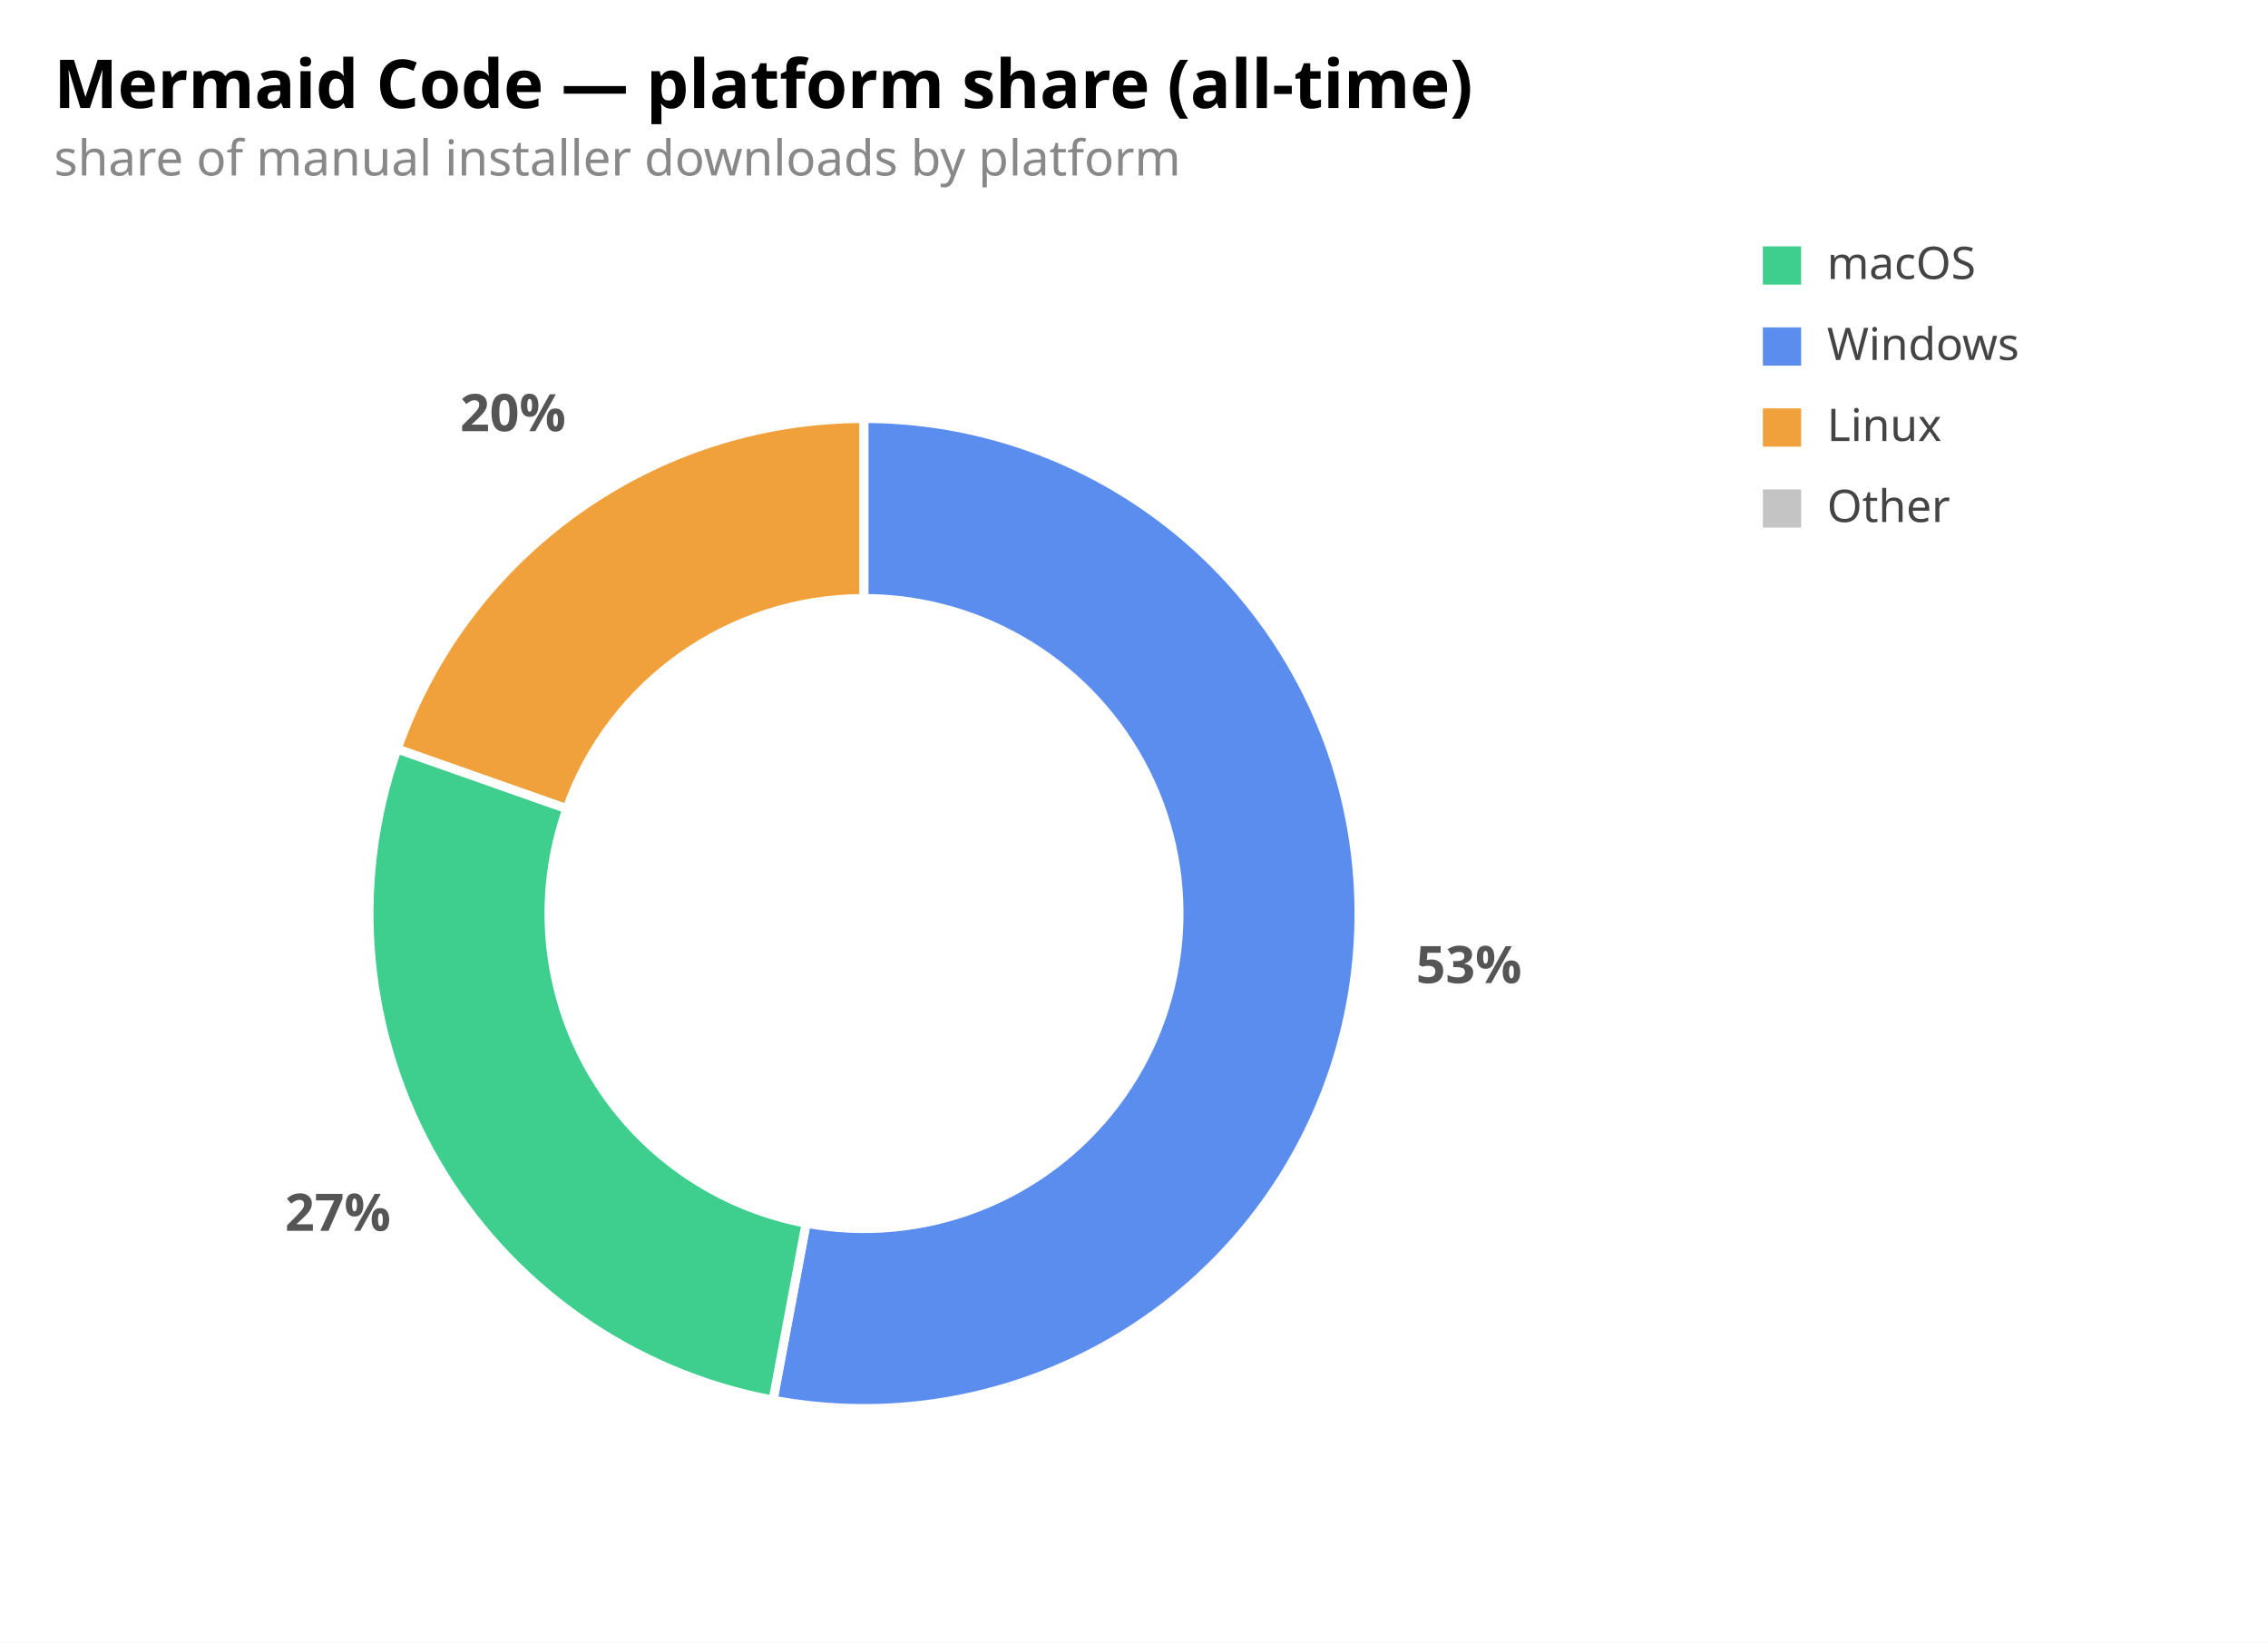
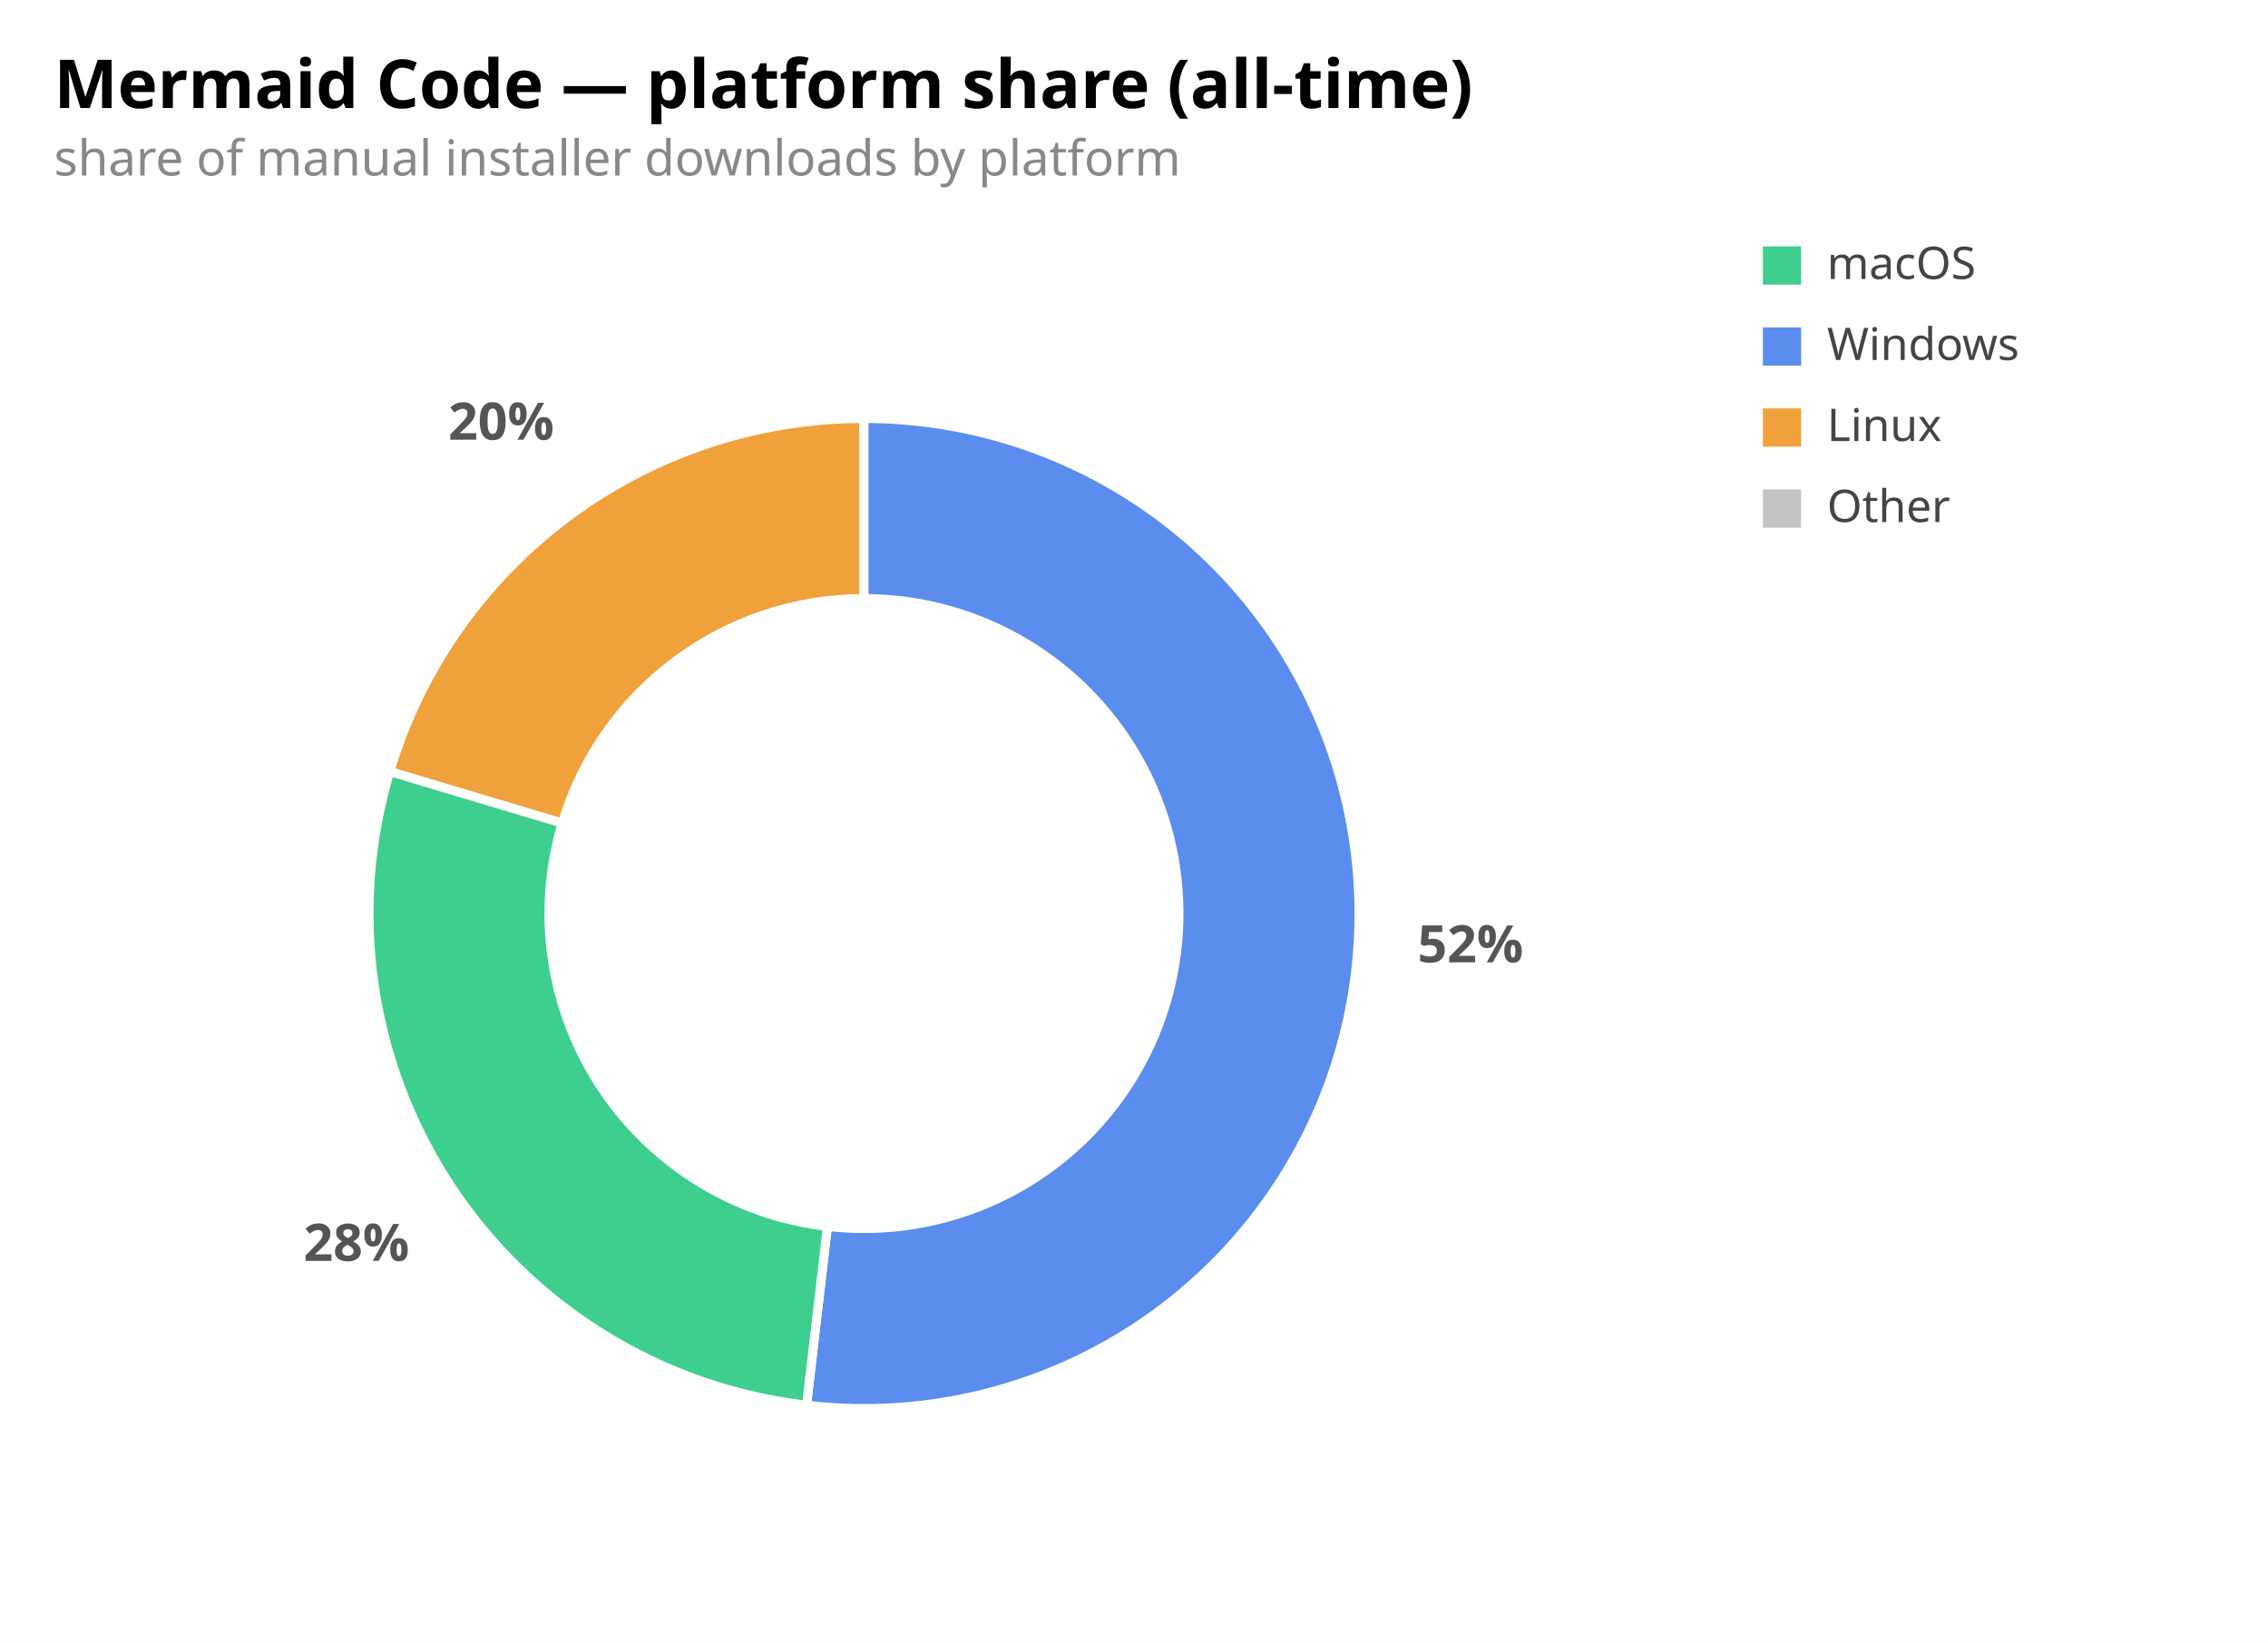
<svg xmlns="http://www.w3.org/2000/svg" version="1.1" class="marks" width="504" height="365" viewBox="0 0 504 365">
  <rect width="504" height="365" fill="white" />
  <g fill="none" stroke-miterlimit="4" transform="translate(12,53)">
    <g class="mark-group role-frame root" role="graphics-object" aria-roledescription="group mark container">
      <g transform="translate(0,0)">
        <path class="background" aria-hidden="true" d="M0,0h360v300h-360Z" />
        <g>
          <g class="mark-arc role-mark layer_0_marks" role="graphics-object" aria-roledescription="arc mark container">
-             <path aria-label="downloads: 20; platform: Linux" role="graphics-symbol" aria-roledescription="arc mark" transform="translate(180,150)" d="M0,-110A110,110,0,0,0,-103.747,-36.559L-66.021,-23.265A70,70,0,0,1,0,-70Z" fill="#f0a13b" stroke="white" stroke-width="2" />
-             <path aria-label="downloads: 54; platform: Windows" role="graphics-symbol" aria-roledescription="arc mark" transform="translate(180,150)" d="M-20.212,108.127A110,110,0,1,0,0,-110L0,-70A70,70,0,1,1,-12.862,68.808Z" fill="#5b8def" stroke="white" stroke-width="2" />
-             <path aria-label="downloads: 28; platform: macOS" role="graphics-symbol" aria-roledescription="arc mark" transform="translate(180,150)" d="M-103.747,-36.559A110,110,0,0,0,-20.212,108.127L-12.862,68.808A70,70,0,0,1,-66.021,-23.265Z" fill="#3ecf8e" stroke="white" stroke-width="2" />
+             <path aria-label="downloads: 22; platform: Linux" role="graphics-symbol" aria-roledescription="arc mark" transform="translate(180,150)" d="M0,-110A110,110,0,0,0,-105.379,-31.548L-67.059,-20.076A70,70,0,0,1,0,-70Z" fill="#f0a13b" stroke="white" stroke-width="2" />
+             <path aria-label="downloads: 56; platform: Windows" role="graphics-symbol" aria-roledescription="arc mark" transform="translate(180,150)" d="M-12.77,109.256A110,110,0,1,0,0,-110L0,-70A70,70,0,1,1,-8.127,69.527Z" fill="#5b8def" stroke="white" stroke-width="2" />
+             <path aria-label="downloads: 30; platform: macOS" role="graphics-symbol" aria-roledescription="arc mark" transform="translate(180,150)" d="M-105.379,-31.548A110,110,0,0,0,-12.77,109.256L-8.127,69.527A70,70,0,0,1,-67.059,-20.076Z" fill="#3ecf8e" stroke="white" stroke-width="2" />
          </g>
          <g class="mark-text role-mark layer_1_marks" role="graphics-object" aria-roledescription="text mark container">
-             <text aria-label="downloads: 20; platform: Linux; frac: 20%" role="graphics-symbol" aria-roledescription="text mark" text-anchor="middle" transform="translate(102.0005,42.81342)" font-family="sans-serif" font-size="11.5px" font-weight="600" fill="#555" opacity="1">20%</text>
-             <text aria-label="downloads: 54; platform: Windows; frac: 53%" role="graphics-symbol" aria-roledescription="text mark" text-anchor="middle" transform="translate(314.4241,165.4562)" font-family="sans-serif" font-size="11.5px" font-weight="600" fill="#555" opacity="1">53%</text>
-             <text aria-label="downloads: 28; platform: macOS; frac: 27%" role="graphics-symbol" aria-roledescription="text mark" text-anchor="middle" transform="translate(63.08657,220.5)" font-family="sans-serif" font-size="11.5px" font-weight="600" fill="#555" opacity="1">27%</text>
+             <text aria-label="downloads: 22; platform: Linux; frac: 20%" role="graphics-symbol" aria-roledescription="text mark" text-anchor="middle" transform="translate(99.38359,44.71337)" font-family="sans-serif" font-size="11.5px" font-weight="600" fill="#555" opacity="1">20%</text>
+             <text aria-label="downloads: 56; platform: Windows; frac: 52%" role="graphics-symbol" aria-roledescription="text mark" text-anchor="middle" transform="translate(314.7716,160.8496)" font-family="sans-serif" font-size="11.5px" font-weight="600" fill="#555" opacity="1">52%</text>
+             <text aria-label="downloads: 30; platform: macOS; frac: 28%" role="graphics-symbol" aria-roledescription="text mark" text-anchor="middle" transform="translate(67.20915,227.1837)" font-family="sans-serif" font-size="11.5px" font-weight="600" fill="#555" opacity="1">28%</text>
          </g>
          <g class="mark-group role-legend" role="graphics-symbol" aria-roledescription="legend" aria-label="Symbol legend for fill color with 4 values: macOS, Windows, Linux, Other">
            <g transform="translate(378,0)">
              <path class="background" aria-hidden="true" d="M0,0h72v68h-72Z" pointer-events="none" />
              <g>
                <g class="mark-group role-legend-entry">
                  <g transform="translate(0,0)">
                    <path class="background" aria-hidden="true" d="M0,0h0v0h0Z" pointer-events="none" />
                    <g>
                      <g class="mark-group role-scope" role="graphics-object" aria-roledescription="group mark container">
                        <g transform="translate(0,0)">
                          <path class="background" aria-hidden="true" d="M0,0h72v14h-72Z" pointer-events="none" opacity="1" />
                          <g>
                            <g class="mark-symbol role-legend-symbol" pointer-events="none">
                              <path transform="translate(6,6)" d="M-5,-5h10v10h-10Z" fill="#3ecf8e" stroke="white" stroke-width="1.5" opacity="1" />
                            </g>
                            <g class="mark-text role-legend-label" pointer-events="none">
                              <text text-anchor="start" transform="translate(16,9)" font-family="sans-serif" font-size="10px" fill="#444" opacity="1">macOS</text>
                            </g>
                          </g>
                          <path class="foreground" aria-hidden="true" d="" pointer-events="none" display="none" />
                        </g>
                        <g transform="translate(0,18)">
                          <path class="background" aria-hidden="true" d="M0,0h72v14h-72Z" pointer-events="none" opacity="1" />
                          <g>
                            <g class="mark-symbol role-legend-symbol" pointer-events="none">
                              <path transform="translate(6,6)" d="M-5,-5h10v10h-10Z" fill="#5b8def" stroke="white" stroke-width="1.5" opacity="1" />
                            </g>
                            <g class="mark-text role-legend-label" pointer-events="none">
                              <text text-anchor="start" transform="translate(16,9)" font-family="sans-serif" font-size="10px" fill="#444" opacity="1">Windows</text>
                            </g>
                          </g>
                          <path class="foreground" aria-hidden="true" d="" pointer-events="none" display="none" />
                        </g>
                        <g transform="translate(0,36)">
                          <path class="background" aria-hidden="true" d="M0,0h72v14h-72Z" pointer-events="none" opacity="1" />
                          <g>
                            <g class="mark-symbol role-legend-symbol" pointer-events="none">
                              <path transform="translate(6,6)" d="M-5,-5h10v10h-10Z" fill="#f0a13b" stroke="white" stroke-width="1.5" opacity="1" />
                            </g>
                            <g class="mark-text role-legend-label" pointer-events="none">
                              <text text-anchor="start" transform="translate(16,9)" font-family="sans-serif" font-size="10px" fill="#444" opacity="1">Linux</text>
                            </g>
                          </g>
                          <path class="foreground" aria-hidden="true" d="" pointer-events="none" display="none" />
                        </g>
                        <g transform="translate(0,54)">
                          <path class="background" aria-hidden="true" d="M0,0h72v14h-72Z" pointer-events="none" opacity="1" />
                          <g>
                            <g class="mark-symbol role-legend-symbol" pointer-events="none">
                              <path transform="translate(6,6)" d="M-5,-5h10v10h-10Z" fill="#c4c4c4" stroke="white" stroke-width="1.5" opacity="1" />
                            </g>
                            <g class="mark-text role-legend-label" pointer-events="none">
                              <text text-anchor="start" transform="translate(16,9)" font-family="sans-serif" font-size="10px" fill="#444" opacity="1">Other</text>
                            </g>
                          </g>
                          <path class="foreground" aria-hidden="true" d="" pointer-events="none" display="none" />
                        </g>
                      </g>
                    </g>
                    <path class="foreground" aria-hidden="true" d="" pointer-events="none" display="none" />
                  </g>
                </g>
              </g>
              <path class="foreground" aria-hidden="true" d="" pointer-events="none" display="none" />
            </g>
          </g>
          <g class="mark-group role-title">
            <g transform="translate(0,-41)">
              <path class="background" aria-hidden="true" d="M0,0h0v0h0Z" pointer-events="none" />
              <g>
                <g class="mark-text role-title-text" role="graphics-symbol" aria-roledescription="title" aria-label="Title text 'Mermaid Code — platform share (all-time)'" pointer-events="none">
                  <text text-anchor="start" transform="translate(0,12)" font-family="sans-serif" font-size="15px" font-weight="600" fill="#000" opacity="1">Mermaid Code — platform share (all-time)</text>
                </g>
                <g class="mark-text role-title-subtitle" role="graphics-symbol" aria-roledescription="subtitle" aria-label="Subtitle text 'share of manual installer downloads by platform'" pointer-events="none">
                  <text text-anchor="start" transform="translate(0,27)" font-family="sans-serif" font-size="11px" fill="#888" opacity="1">share of manual installer downloads by platform</text>
                </g>
              </g>
              <path class="foreground" aria-hidden="true" d="" pointer-events="none" display="none" />
            </g>
          </g>
        </g>
        <path class="foreground" aria-hidden="true" d="" display="none" />
      </g>
    </g>
  </g>
</svg>
